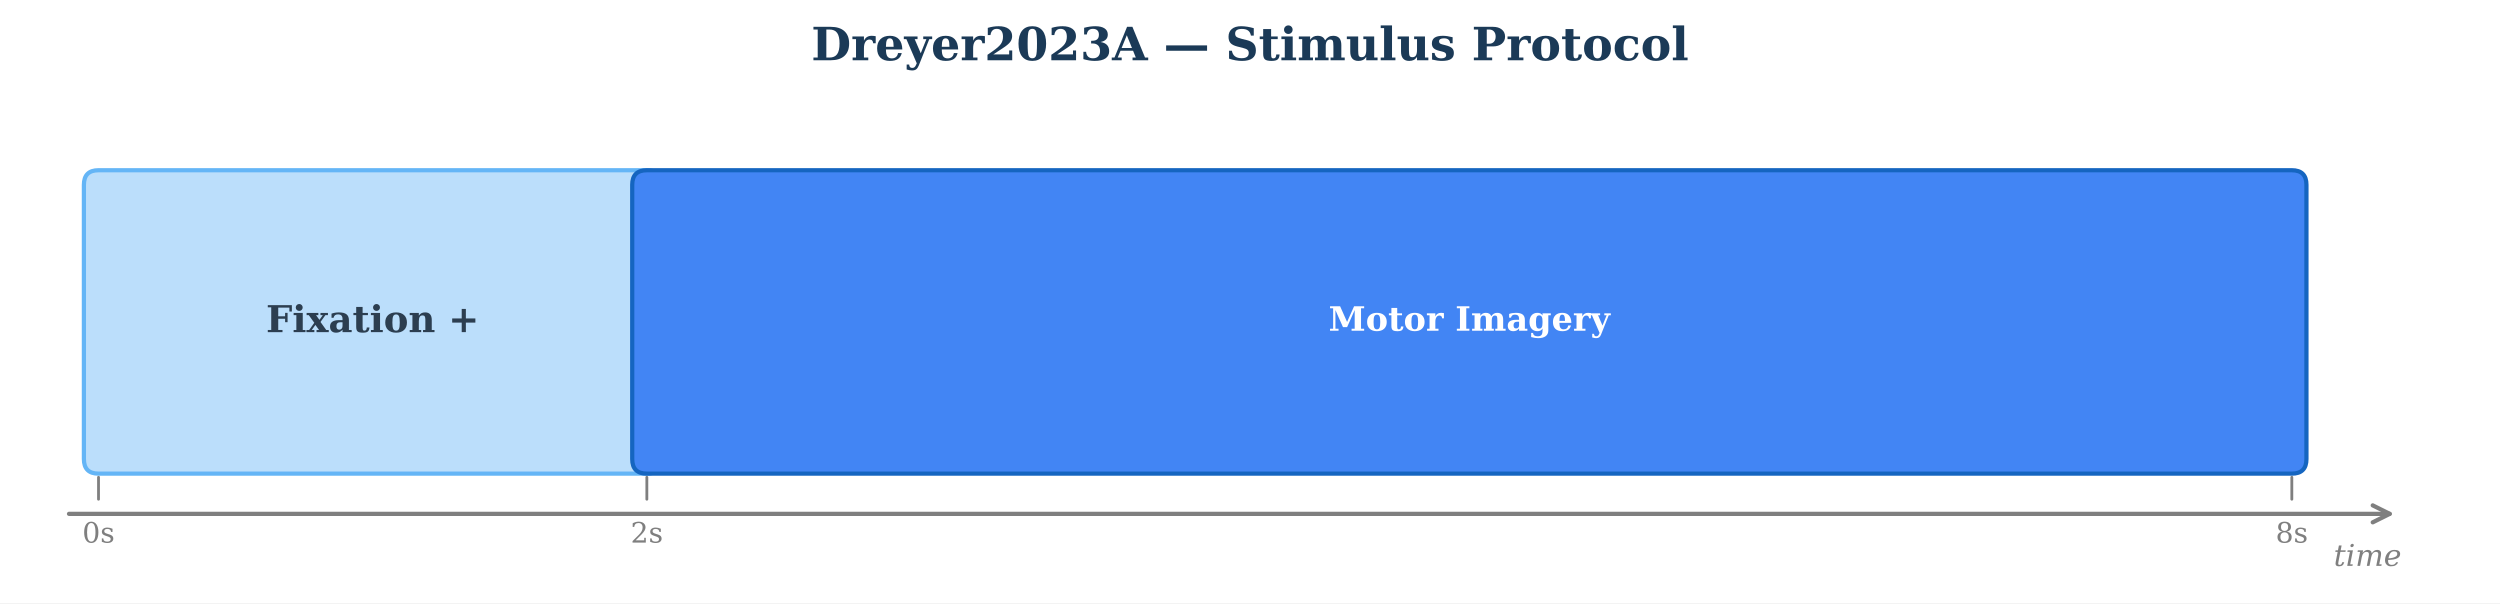
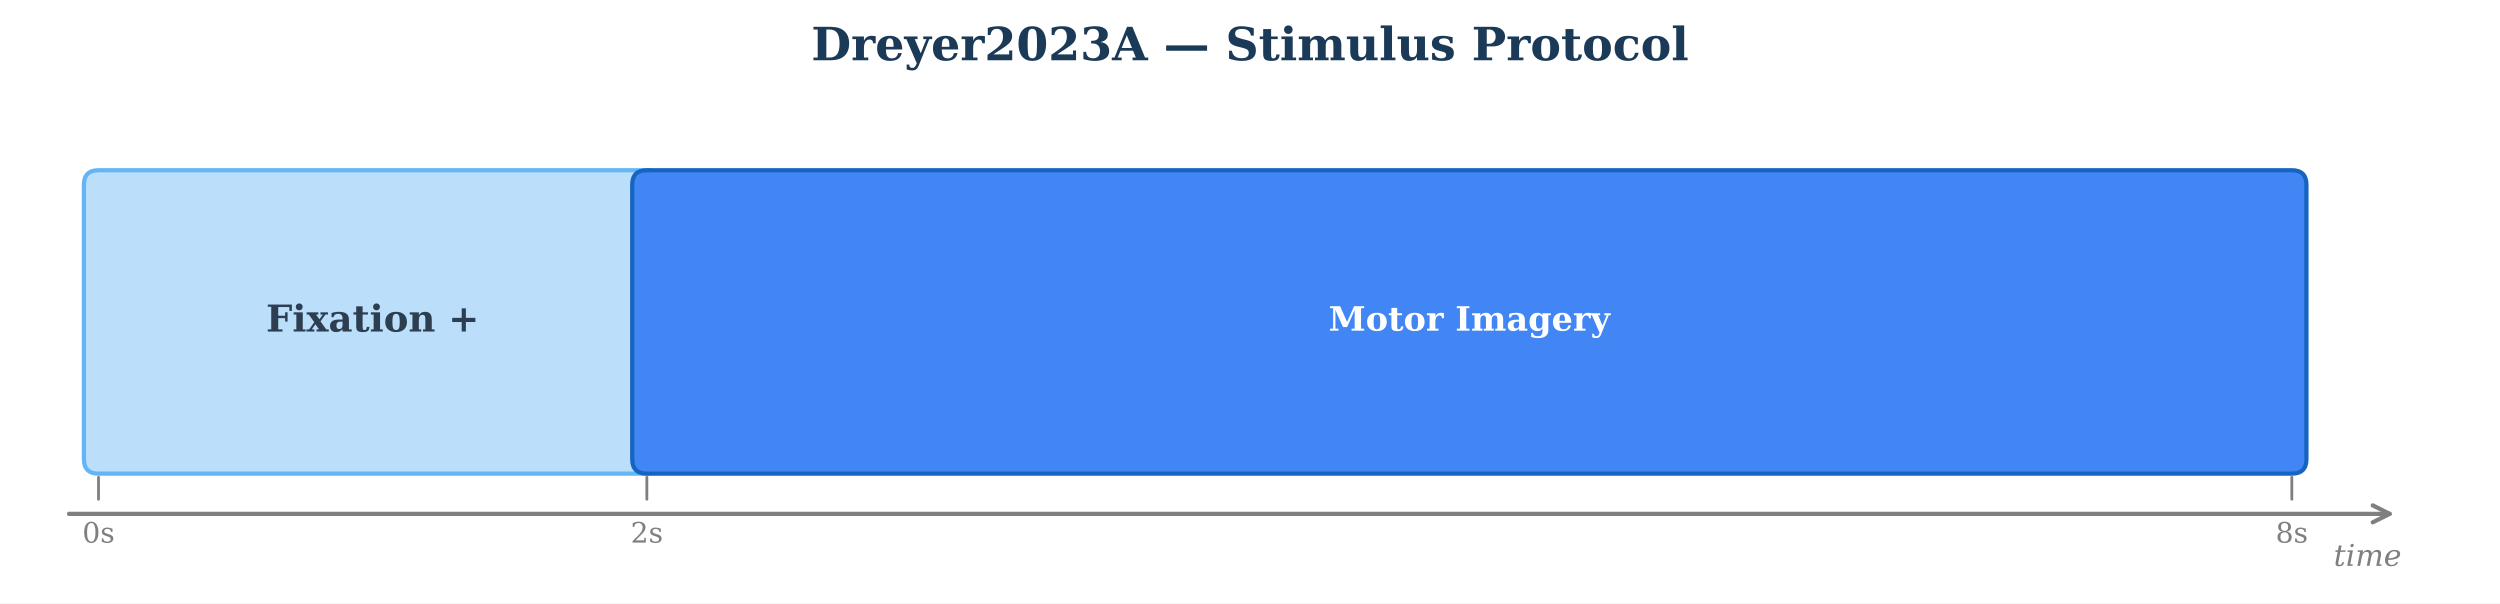
<svg xmlns="http://www.w3.org/2000/svg" xmlns:xlink="http://www.w3.org/1999/xlink" width="708.48pt" height="170.95pt" viewBox="0 0 708.48 170.95" version="1.1">
  <defs>
    <style type="text/css">*{stroke-linejoin: round; stroke-linecap: butt}</style>
  </defs>
  <g id="figure_1">
    <g id="patch_1">
      <path d="M 0 170.95  L 708.48 170.95  L 708.48 0  L 0 0  z " style="fill: #ffffff" />
    </g>
    <g id="axes_1">
      <g id="patch_2">
-         <path d="M 27.919 134.226  L 183.31 134.226  Q 187.454 134.226 187.454 130.082  L 187.454 52.387  Q 187.454 48.243 183.31 48.243  L 27.919 48.243  Q 23.775 48.243 23.775 52.387  L 23.775 130.082  Q 23.775 134.226 27.919 134.226  z " clip-path="url(#p40aa695664)" style="fill: #bbdefb; stroke: #64b5f6; stroke-width: 1.2" />
+         <path d="M 27.919 134.226  L 183.31 134.226  Q 187.454 134.226 187.454 130.082  L 187.454 52.387  Q 187.454 48.243 183.31 48.243  L 27.919 48.243  Q 23.775 48.243 23.775 52.387  L 23.775 130.082  Q 23.775 134.226 27.919 134.226  z " clip-path="url(#pb64a25a355)" style="fill: #bbdefb; stroke: #64b5f6; stroke-width: 1.2" />
      </g>
      <g id="patch_3">
-         <path d="M 183.31 134.226  L 649.483 134.226  Q 653.627 134.226 653.627 130.082  L 653.627 52.387  Q 653.627 48.243 649.483 48.243  L 183.31 48.243  Q 179.166 48.243 179.166 52.387  L 179.166 130.082  Q 179.166 134.226 183.31 134.226  z " clip-path="url(#p40aa695664)" style="fill: #4285f4; stroke: #1565c0; stroke-width: 1.2" />
+         <path d="M 183.31 134.226  L 649.483 134.226  Q 653.627 134.226 653.627 130.082  L 653.627 52.387  Q 653.627 48.243 649.483 48.243  L 183.31 48.243  Q 179.166 48.243 179.166 52.387  L 179.166 130.082  Q 179.166 134.226 183.31 134.226  z " clip-path="url(#pb64a25a355)" style="fill: #4285f4; stroke: #1565c0; stroke-width: 1.2" />
      </g>
      <g id="line2d_1">
-         <path d="M 27.919 135.262  L 27.919 141.477  " clip-path="url(#p40aa695664)" style="fill: none; stroke: #7f7f7f; stroke-width: 0.8; stroke-linecap: round" />
+         <path d="M 27.919 135.262  L 27.919 141.477  " clip-path="url(#pb64a25a355)" style="fill: none; stroke: #7f7f7f; stroke-width: 0.8; stroke-linecap: round" />
      </g>
      <g id="line2d_2">
-         <path d="M 183.31 135.262  L 183.31 141.477  " clip-path="url(#p40aa695664)" style="fill: none; stroke: #7f7f7f; stroke-width: 0.8; stroke-linecap: round" />
+         <path d="M 183.31 135.262  L 183.31 141.477  " clip-path="url(#pb64a25a355)" style="fill: none; stroke: #7f7f7f; stroke-width: 0.8; stroke-linecap: round" />
      </g>
      <g id="line2d_3">
-         <path d="M 649.483 135.262  L 649.483 141.477  " clip-path="url(#p40aa695664)" style="fill: none; stroke: #7f7f7f; stroke-width: 0.8; stroke-linecap: round" />
+         <path d="M 649.483 135.262  L 649.483 141.477  " clip-path="url(#pb64a25a355)" style="fill: none; stroke: #7f7f7f; stroke-width: 0.8; stroke-linecap: round" />
      </g>
      <g id="text_1">
-         <g clip-path="url(#p40aa695664)">
-           <g style="fill: #2c3e50" transform="translate(75.39566 94.13173) scale(0.105 -0.105)">
+         <g clip-path="url(#pb64a25a355)">
+           <g style="fill: #2c3e50" transform="translate(75.39566 93.96234) scale(0.105 -0.105)">
            <defs>
-               <path id="DejaVuSerif-Bold-46" d="M 300 0  L 300 378  L 897 378  L 897 4288  L 300 4288  L 300 4666  L 4459 4666  L 4459 3566  L 4031 3566  L 4031 4238  L 2106 4238  L 2106 2741  L 3291 2741  L 3291 3334  L 3719 3334  L 3719 1722  L 3291 1722  L 3291 2316  L 2106 2316  L 2106 378  L 2841 378  L 2841 0  L 300 0  z " transform="scale(0.015625)" />
-               <path id="DejaVuSerif-Bold-69" d="M 588 4263  Q 588 4516 763 4689  Q 938 4863 1191 4863  Q 1438 4863 1611 4689  Q 1784 4516 1784 4263  Q 1784 4016 1611 3842  Q 1438 3669 1191 3669  Q 938 3669 763 3841  Q 588 4013 588 4263  z M 1797 378  L 2272 378  L 2272 0  L 219 0  L 219 378  L 691 378  L 691 2944  L 219 2944  L 219 3322  L 1797 3322  L 1797 378  z " transform="scale(0.015625)" />
-               <path id="DejaVuSerif-Bold-78" d="M 2247 2119  L 2834 2944  L 2425 2944  L 2425 3322  L 3719 3322  L 3719 2944  L 3278 2944  L 2431 1759  L 3419 378  L 3859 378  L 3859 0  L 1747 0  L 1747 378  L 2175 378  L 1550 1253  L 922 378  L 1369 378  L 1369 0  L 0 0  L 0 378  L 475 378  L 1356 1619  L 403 2944  L 31 2944  L 31 3322  L 2059 3322  L 2059 2944  L 1656 2944  L 2247 2119  z " transform="scale(0.015625)" />
-               <path id="DejaVuSerif-Bold-61" d="M 3525 2041  L 3525 378  L 4000 378  L 4000 0  L 2419 0  L 2419 422  Q 2200 159 1931 34  Q 1663 -91 1319 -91  Q 809 -91 536 182  Q 263 456 263 966  Q 263 1525 655 1803  Q 1047 2081 1838 2081  L 2419 2081  L 2419 2278  Q 2419 2681 2228 2873  Q 2038 3066 1638 3066  Q 1306 3066 1126 2930  Q 947 2794 872 2484  L 519 2484  L 519 3200  Q 816 3306 1134 3359  Q 1453 3413 1806 3413  Q 2697 3413 3111 3081  Q 3525 2750 3525 2041  z M 2419 1044  L 2419 1709  L 2003 1709  Q 1694 1709 1528 1540  Q 1363 1372 1363 1056  Q 1363 741 1483 584  Q 1603 428 1850 428  Q 2106 428 2262 597  Q 2419 766 2419 1044  z " transform="scale(0.015625)" />
-               <path id="DejaVuSerif-Bold-74" d="M 634 2944  L 153 2944  L 153 3322  L 634 3322  L 634 4353  L 1741 4353  L 1741 3322  L 2663 3322  L 2663 2944  L 1741 2944  L 1741 909  Q 1741 475 1809 369  Q 1878 263 2059 263  Q 2259 263 2356 397  Q 2453 531 2459 813  L 2925 813  Q 2897 313 2651 111  Q 2406 -91 1806 -91  Q 1122 -91 878 123  Q 634 338 634 909  L 634 2944  z " transform="scale(0.015625)" />
-               <path id="DejaVuSerif-Bold-6f" d="M 2138 263  Q 2488 263 2630 563  Q 2772 863 2772 1663  Q 2772 2463 2631 2761  Q 2491 3059 2138 3059  Q 1784 3059 1640 2757  Q 1497 2456 1497 1663  Q 1497 869 1640 566  Q 1784 263 2138 263  z M 2138 -91  Q 1259 -91 761 376  Q 263 844 263 1663  Q 263 2484 761 2948  Q 1259 3413 2138 3413  Q 3019 3413 3516 2948  Q 4013 2484 4013 1663  Q 4013 844 3514 376  Q 3016 -91 2138 -91  z " transform="scale(0.015625)" />
-               <path id="DejaVuSerif-Bold-6e" d="M 219 0  L 219 378  L 691 378  L 691 2944  L 219 2944  L 219 3322  L 1797 3322  L 1797 2853  Q 1997 3150 2253 3281  Q 2509 3413 2900 3413  Q 3459 3413 3745 3083  Q 4031 2753 4031 2113  L 4031 378  L 4506 378  L 4506 0  L 2522 0  L 2522 378  L 2925 378  L 2925 2144  Q 2925 2566 2817 2730  Q 2709 2894 2444 2894  Q 2109 2894 1953 2648  Q 1797 2403 1797 1869  L 1797 378  L 2203 378  L 2203 0  L 219 0  z " transform="scale(0.015625)" />
-               <path id="DejaVuSerif-Bold-20" transform="scale(0.015625)" />
-               <path id="DejaVuSerif-Bold-2b" d="M 3041 4013  L 3041 2369  L 4684 2369  L 4684 1650  L 3041 1650  L 3041 6  L 2322 6  L 2322 1650  L 678 1650  L 678 2369  L 2322 2369  L 2322 4013  L 3041 4013  z " transform="scale(0.015625)" />
+               <path id="DejaVuSerif-Bold-29" d="M 300 0  L 300 378  L 897 378  L 897 4288  L 300 4288  L 300 4666  L 4459 4666  L 4459 3566  L 4031 3566  L 4031 4238  L 2106 4238  L 2106 2741  L 3291 2741  L 3291 3334  L 3719 3334  L 3719 1722  L 3291 1722  L 3291 2316  L 2106 2316  L 2106 378  L 2841 378  L 2841 0  L 300 0  z " transform="scale(0.015625)" />
+               <path id="DejaVuSerif-Bold-4c" d="M 588 4263  Q 588 4516 763 4689  Q 938 4863 1191 4863  Q 1438 4863 1611 4689  Q 1784 4516 1784 4263  Q 1784 4016 1611 3842  Q 1438 3669 1191 3669  Q 938 3669 763 3841  Q 588 4013 588 4263  z M 1797 378  L 2272 378  L 2272 0  L 219 0  L 219 378  L 691 378  L 691 2944  L 219 2944  L 219 3322  L 1797 3322  L 1797 378  z " transform="scale(0.015625)" />
+               <path id="DejaVuSerif-Bold-5b" d="M 2247 2119  L 2834 2944  L 2425 2944  L 2425 3322  L 3719 3322  L 3719 2944  L 3278 2944  L 2431 1759  L 3419 378  L 3859 378  L 3859 0  L 1747 0  L 1747 378  L 2175 378  L 1550 1253  L 922 378  L 1369 378  L 1369 0  L 0 0  L 0 378  L 475 378  L 1356 1619  L 403 2944  L 31 2944  L 31 3322  L 2059 3322  L 2059 2944  L 1656 2944  L 2247 2119  z " transform="scale(0.015625)" />
+               <path id="DejaVuSerif-Bold-44" d="M 3525 2041  L 3525 378  L 4000 378  L 4000 0  L 2419 0  L 2419 422  Q 2200 159 1931 34  Q 1663 -91 1319 -91  Q 809 -91 536 182  Q 263 456 263 966  Q 263 1525 655 1803  Q 1047 2081 1838 2081  L 2419 2081  L 2419 2278  Q 2419 2681 2228 2873  Q 2038 3066 1638 3066  Q 1306 3066 1126 2930  Q 947 2794 872 2484  L 519 2484  L 519 3200  Q 816 3306 1134 3359  Q 1453 3413 1806 3413  Q 2697 3413 3111 3081  Q 3525 2750 3525 2041  z M 2419 1044  L 2419 1709  L 2003 1709  Q 1694 1709 1528 1540  Q 1363 1372 1363 1056  Q 1363 741 1483 584  Q 1603 428 1850 428  Q 2106 428 2262 597  Q 2419 766 2419 1044  z " transform="scale(0.015625)" />
+               <path id="DejaVuSerif-Bold-57" d="M 634 2944  L 153 2944  L 153 3322  L 634 3322  L 634 4353  L 1741 4353  L 1741 3322  L 2663 3322  L 2663 2944  L 1741 2944  L 1741 909  Q 1741 475 1809 369  Q 1878 263 2059 263  Q 2259 263 2356 397  Q 2453 531 2459 813  L 2925 813  Q 2897 313 2651 111  Q 2406 -91 1806 -91  Q 1122 -91 878 123  Q 634 338 634 909  L 634 2944  z " transform="scale(0.015625)" />
+               <path id="DejaVuSerif-Bold-52" d="M 2138 263  Q 2488 263 2630 563  Q 2772 863 2772 1663  Q 2772 2463 2631 2761  Q 2491 3059 2138 3059  Q 1784 3059 1640 2757  Q 1497 2456 1497 1663  Q 1497 869 1640 566  Q 1784 263 2138 263  z M 2138 -91  Q 1259 -91 761 376  Q 263 844 263 1663  Q 263 2484 761 2948  Q 1259 3413 2138 3413  Q 3019 3413 3516 2948  Q 4013 2484 4013 1663  Q 4013 844 3514 376  Q 3016 -91 2138 -91  z " transform="scale(0.015625)" />
+               <path id="DejaVuSerif-Bold-51" d="M 219 0  L 219 378  L 691 378  L 691 2944  L 219 2944  L 219 3322  L 1797 3322  L 1797 2853  Q 1997 3150 2253 3281  Q 2509 3413 2900 3413  Q 3459 3413 3745 3083  Q 4031 2753 4031 2113  L 4031 378  L 4506 378  L 4506 0  L 2522 0  L 2522 378  L 2925 378  L 2925 2144  Q 2925 2566 2817 2730  Q 2709 2894 2444 2894  Q 2109 2894 1953 2648  Q 1797 2403 1797 1869  L 1797 378  L 2203 378  L 2203 0  L 219 0  z " transform="scale(0.015625)" />
+               <path id="DejaVuSerif-Bold-3" transform="scale(0.015625)" />
+               <path id="DejaVuSerif-Bold-e" d="M 3041 4013  L 3041 2369  L 4684 2369  L 4684 1650  L 3041 1650  L 3041 6  L 2322 6  L 2322 1650  L 678 1650  L 678 2369  L 2322 2369  L 2322 4013  L 3041 4013  z " transform="scale(0.015625)" />
            </defs>
-             <use xlink:href="#DejaVuSerif-Bold-46" />
-             <use xlink:href="#DejaVuSerif-Bold-69" transform="translate(70.99609 0)" />
-             <use xlink:href="#DejaVuSerif-Bold-78" transform="translate(108.9844 0)" />
-             <use xlink:href="#DejaVuSerif-Bold-61" transform="translate(168.6035 0)" />
-             <use xlink:href="#DejaVuSerif-Bold-74" transform="translate(233.3984 0)" />
-             <use xlink:href="#DejaVuSerif-Bold-69" transform="translate(279.5898 0)" />
-             <use xlink:href="#DejaVuSerif-Bold-6f" transform="translate(317.5781 0)" />
-             <use xlink:href="#DejaVuSerif-Bold-6e" transform="translate(384.2773 0)" />
-             <use xlink:href="#DejaVuSerif-Bold-20" transform="translate(456.9824 0)" />
-             <use xlink:href="#DejaVuSerif-Bold-2b" transform="translate(491.7969 0)" />
+             <use xlink:href="#DejaVuSerif-Bold-29" />
+             <use xlink:href="#DejaVuSerif-Bold-4c" transform="translate(71 0)" />
+             <use xlink:href="#DejaVuSerif-Bold-5b" transform="translate(108.9844 0)" />
+             <use xlink:href="#DejaVuSerif-Bold-44" transform="translate(168.6094 0)" />
+             <use xlink:href="#DejaVuSerif-Bold-57" transform="translate(233.4062 0)" />
+             <use xlink:href="#DejaVuSerif-Bold-4c" transform="translate(279.5938 0)" />
+             <use xlink:href="#DejaVuSerif-Bold-52" transform="translate(317.5781 0)" />
+             <use xlink:href="#DejaVuSerif-Bold-51" transform="translate(384.2812 0)" />
+             <use xlink:href="#DejaVuSerif-Bold-3" transform="translate(456.9844 0)" />
+             <use xlink:href="#DejaVuSerif-Bold-e" transform="translate(491.7969 0)" />
          </g>
        </g>
      </g>
      <g id="text_2">
-         <g clip-path="url(#p40aa695664)">
-           <g style="fill: #ffffff" transform="translate(376.5194 93.72071) scale(0.095 -0.095)">
+         <g clip-path="url(#pb64a25a355)">
+           <g style="fill: #ffffff" transform="translate(376.5194 93.70216) scale(0.095 -0.095)">
            <defs>
-               <path id="DejaVuSerif-Bold-4d" d="M 269 0  L 269 378  L 863 378  L 863 4288  L 269 4288  L 269 4666  L 2194 4666  L 3525 1672  L 4863 4666  L 6784 4666  L 6784 4288  L 6188 4288  L 6188 378  L 6784 378  L 6784 0  L 4384 0  L 4384 378  L 4978 378  L 4978 3938  L 3531 684  L 2741 684  L 1300 3938  L 1300 378  L 1894 378  L 1894 0  L 269 0  z " transform="scale(0.015625)" />
-               <path id="DejaVuSerif-Bold-72" d="M 3438 3359  L 3438 2369  L 3084 2369  Q 3066 2634 2941 2764  Q 2816 2894 2578 2894  Q 2216 2894 2006 2575  Q 1797 2256 1797 1691  L 1797 378  L 2400 378  L 2400 0  L 219 0  L 219 378  L 691 378  L 691 2944  L 184 2944  L 184 3322  L 1797 3322  L 1797 2731  Q 1959 3078 2226 3245  Q 2494 3413 2881 3413  Q 2978 3413 3117 3398  Q 3256 3384 3438 3359  z " transform="scale(0.015625)" />
-               <path id="DejaVuSerif-Bold-49" d="M 300 0  L 300 378  L 897 378  L 897 4288  L 300 4288  L 300 4666  L 2700 4666  L 2700 4288  L 2100 4288  L 2100 378  L 2700 378  L 2700 0  L 300 0  z " transform="scale(0.015625)" />
-               <path id="DejaVuSerif-Bold-6d" d="M 3884 2778  Q 4116 3109 4384 3261  Q 4653 3413 5013 3413  Q 5584 3413 5867 3089  Q 6150 2766 6150 2113  L 6150 378  L 6625 378  L 6625 0  L 4647 0  L 4647 378  L 5044 378  L 5044 1947  Q 5044 2569 4948 2731  Q 4853 2894 4594 2894  Q 4300 2894 4137 2667  Q 3975 2441 3975 2022  L 3975 378  L 4372 378  L 4372 0  L 2472 0  L 2472 378  L 2869 378  L 2869 1947  Q 2869 2569 2772 2731  Q 2675 2894 2419 2894  Q 2122 2894 1959 2667  Q 1797 2441 1797 2022  L 1797 378  L 2194 378  L 2194 0  L 219 0  L 219 378  L 691 378  L 691 2944  L 219 2944  L 219 3322  L 1797 3322  L 1797 2853  Q 1991 3144 2241 3278  Q 2491 3413 2834 3413  Q 3241 3413 3494 3258  Q 3747 3103 3884 2778  z " transform="scale(0.015625)" />
-               <path id="DejaVuSerif-Bold-67" d="M 3853 2944  L 3853 44  Q 3853 -656 3354 -1039  Q 2856 -1422 1947 -1422  Q 1616 -1422 1275 -1370  Q 934 -1319 575 -1216  L 575 -422  L 928 -422  Q 975 -750 1192 -909  Q 1409 -1069 1813 -1069  Q 2325 -1069 2536 -823  Q 2747 -578 2747 44  L 2747 422  Q 2606 163 2367 36  Q 2128 -91 1778 -91  Q 1072 -91 667 378  Q 263 847 263 1663  Q 263 2481 667 2947  Q 1072 3413 1778 3413  Q 2128 3413 2367 3286  Q 2606 3159 2747 2900  L 2747 3322  L 4325 3322  L 4325 2944  L 3853 2944  z M 2747 1825  Q 2747 2406 2597 2665  Q 2447 2925 2119 2925  Q 1775 2925 1636 2651  Q 1497 2378 1497 1663  Q 1497 947 1637 672  Q 1778 397 2119 397  Q 2447 397 2597 656  Q 2747 916 2747 1497  L 2747 1825  z " transform="scale(0.015625)" />
-               <path id="DejaVuSerif-Bold-65" d="M 2566 1875  Q 2566 2531 2444 2795  Q 2322 3059 2028 3059  Q 1744 3059 1620 2800  Q 1497 2541 1497 1931  L 1497 1875  L 2566 1875  z M 3781 1503  L 1497 1503  L 1497 1478  Q 1497 834 1690 548  Q 1884 263 2316 263  Q 2675 263 2897 453  Q 3119 644 3181 1006  L 3700 1006  Q 3566 441 3166 175  Q 2766 -91 2047 -91  Q 1184 -91 723 364  Q 263 819 263 1663  Q 263 2488 734 2950  Q 1206 3413 2047 3413  Q 2872 3413 3312 2927  Q 3753 2441 3781 1503  z " transform="scale(0.015625)" />
-               <path id="DejaVuSerif-Bold-79" d="M 1997 -750  Q 1847 -1116 1634 -1269  Q 1422 -1422 1063 -1422  Q 909 -1422 721 -1387  Q 534 -1353 313 -1288  L 313 -594  L 666 -597  Q 675 -838 779 -953  Q 884 -1069 1094 -1069  Q 1297 -1069 1422 -958  Q 1547 -847 1672 -538  L 1722 -422  L 275 2944  L -84 2944  L -84 3322  L 1831 3322  L 1831 2944  L 1434 2944  L 2278 978  L 3066 2944  L 2625 2944  L 2625 3322  L 3872 3322  L 3872 2944  L 3469 2944  L 1997 -750  z " transform="scale(0.015625)" />
+               <path id="DejaVuSerif-Bold-30" d="M 269 0  L 269 378  L 863 378  L 863 4288  L 269 4288  L 269 4666  L 2194 4666  L 3525 1672  L 4863 4666  L 6784 4666  L 6784 4288  L 6188 4288  L 6188 378  L 6784 378  L 6784 0  L 4384 0  L 4384 378  L 4978 378  L 4978 3938  L 3531 684  L 2741 684  L 1300 3938  L 1300 378  L 1894 378  L 1894 0  L 269 0  z " transform="scale(0.015625)" />
+               <path id="DejaVuSerif-Bold-55" d="M 3438 3359  L 3438 2369  L 3084 2369  Q 3066 2634 2941 2764  Q 2816 2894 2578 2894  Q 2216 2894 2006 2575  Q 1797 2256 1797 1691  L 1797 378  L 2400 378  L 2400 0  L 219 0  L 219 378  L 691 378  L 691 2944  L 184 2944  L 184 3322  L 1797 3322  L 1797 2731  Q 1959 3078 2226 3245  Q 2494 3413 2881 3413  Q 2978 3413 3117 3398  Q 3256 3384 3438 3359  z " transform="scale(0.015625)" />
+               <path id="DejaVuSerif-Bold-2c" d="M 300 0  L 300 378  L 897 378  L 897 4288  L 300 4288  L 300 4666  L 2700 4666  L 2700 4288  L 2100 4288  L 2100 378  L 2700 378  L 2700 0  L 300 0  z " transform="scale(0.015625)" />
+               <path id="DejaVuSerif-Bold-50" d="M 3884 2778  Q 4116 3109 4384 3261  Q 4653 3413 5013 3413  Q 5584 3413 5867 3089  Q 6150 2766 6150 2113  L 6150 378  L 6625 378  L 6625 0  L 4647 0  L 4647 378  L 5044 378  L 5044 1947  Q 5044 2569 4948 2731  Q 4853 2894 4594 2894  Q 4300 2894 4137 2667  Q 3975 2441 3975 2022  L 3975 378  L 4372 378  L 4372 0  L 2472 0  L 2472 378  L 2869 378  L 2869 1947  Q 2869 2569 2772 2731  Q 2675 2894 2419 2894  Q 2122 2894 1959 2667  Q 1797 2441 1797 2022  L 1797 378  L 2194 378  L 2194 0  L 219 0  L 219 378  L 691 378  L 691 2944  L 219 2944  L 219 3322  L 1797 3322  L 1797 2853  Q 1991 3144 2241 3278  Q 2491 3413 2834 3413  Q 3241 3413 3494 3258  Q 3747 3103 3884 2778  z " transform="scale(0.015625)" />
+               <path id="DejaVuSerif-Bold-4a" d="M 3853 2944  L 3853 44  Q 3853 -656 3354 -1039  Q 2856 -1422 1947 -1422  Q 1616 -1422 1275 -1370  Q 934 -1319 575 -1216  L 575 -422  L 928 -422  Q 975 -750 1192 -909  Q 1409 -1069 1813 -1069  Q 2325 -1069 2536 -823  Q 2747 -578 2747 44  L 2747 422  Q 2606 163 2367 36  Q 2128 -91 1778 -91  Q 1072 -91 667 378  Q 263 847 263 1663  Q 263 2481 667 2947  Q 1072 3413 1778 3413  Q 2128 3413 2367 3286  Q 2606 3159 2747 2900  L 2747 3322  L 4325 3322  L 4325 2944  L 3853 2944  z M 2747 1825  Q 2747 2406 2597 2665  Q 2447 2925 2119 2925  Q 1775 2925 1636 2651  Q 1497 2378 1497 1663  Q 1497 947 1637 672  Q 1778 397 2119 397  Q 2447 397 2597 656  Q 2747 916 2747 1497  L 2747 1825  z " transform="scale(0.015625)" />
+               <path id="DejaVuSerif-Bold-48" d="M 2566 1875  Q 2566 2531 2444 2795  Q 2322 3059 2028 3059  Q 1744 3059 1620 2800  Q 1497 2541 1497 1931  L 1497 1875  L 2566 1875  z M 3781 1503  L 1497 1503  L 1497 1478  Q 1497 834 1690 548  Q 1884 263 2316 263  Q 2675 263 2897 453  Q 3119 644 3181 1006  L 3700 1006  Q 3566 441 3166 175  Q 2766 -91 2047 -91  Q 1184 -91 723 364  Q 263 819 263 1663  Q 263 2488 734 2950  Q 1206 3413 2047 3413  Q 2872 3413 3312 2927  Q 3753 2441 3781 1503  z " transform="scale(0.015625)" />
+               <path id="DejaVuSerif-Bold-5c" d="M 1997 -750  Q 1847 -1116 1634 -1269  Q 1422 -1422 1063 -1422  Q 909 -1422 721 -1387  Q 534 -1353 313 -1288  L 313 -594  L 666 -597  Q 675 -838 779 -953  Q 884 -1069 1094 -1069  Q 1297 -1069 1422 -958  Q 1547 -847 1672 -538  L 1722 -422  L 275 2944  L -84 2944  L -84 3322  L 1831 3322  L 1831 2944  L 1434 2944  L 2278 978  L 3066 2944  L 2625 2944  L 2625 3322  L 3872 3322  L 3872 2944  L 3469 2944  L 1997 -750  z " transform="scale(0.015625)" />
            </defs>
-             <use xlink:href="#DejaVuSerif-Bold-4d" />
-             <use xlink:href="#DejaVuSerif-Bold-6f" transform="translate(110.6934 0)" />
-             <use xlink:href="#DejaVuSerif-Bold-74" transform="translate(177.3926 0)" />
-             <use xlink:href="#DejaVuSerif-Bold-6f" transform="translate(223.584 0)" />
-             <use xlink:href="#DejaVuSerif-Bold-72" transform="translate(290.2832 0)" />
-             <use xlink:href="#DejaVuSerif-Bold-20" transform="translate(342.9688 0)" />
-             <use xlink:href="#DejaVuSerif-Bold-49" transform="translate(377.7832 0)" />
-             <use xlink:href="#DejaVuSerif-Bold-6d" transform="translate(424.5605 0)" />
-             <use xlink:href="#DejaVuSerif-Bold-61" transform="translate(530.3711 0)" />
-             <use xlink:href="#DejaVuSerif-Bold-67" transform="translate(595.166 0)" />
-             <use xlink:href="#DejaVuSerif-Bold-65" transform="translate(665.0879 0)" />
-             <use xlink:href="#DejaVuSerif-Bold-72" transform="translate(728.7109 0)" />
-             <use xlink:href="#DejaVuSerif-Bold-79" transform="translate(781.3965 0)" />
+             <use xlink:href="#DejaVuSerif-Bold-30" />
+             <use xlink:href="#DejaVuSerif-Bold-52" transform="translate(110.6875 0)" />
+             <use xlink:href="#DejaVuSerif-Bold-57" transform="translate(177.3906 0)" />
+             <use xlink:href="#DejaVuSerif-Bold-52" transform="translate(223.5781 0)" />
+             <use xlink:href="#DejaVuSerif-Bold-55" transform="translate(290.2812 0)" />
+             <use xlink:href="#DejaVuSerif-Bold-3" transform="translate(342.9688 0)" />
+             <use xlink:href="#DejaVuSerif-Bold-2c" transform="translate(377.7812 0)" />
+             <use xlink:href="#DejaVuSerif-Bold-50" transform="translate(424.5625 0)" />
+             <use xlink:href="#DejaVuSerif-Bold-44" transform="translate(530.375 0)" />
+             <use xlink:href="#DejaVuSerif-Bold-4a" transform="translate(595.1719 0)" />
+             <use xlink:href="#DejaVuSerif-Bold-48" transform="translate(665.0938 0)" />
+             <use xlink:href="#DejaVuSerif-Bold-55" transform="translate(728.7188 0)" />
+             <use xlink:href="#DejaVuSerif-Bold-5c" transform="translate(781.4062 0)" />
          </g>
        </g>
      </g>
      <g id="text_3">
-         <g style="fill: #7f7f7f" transform="translate(23.32131 153.7719) scale(0.08 -0.08)">
+         <g style="fill: #7f7f7f" transform="translate(23.32131 153.7713) scale(0.08 -0.08)">
          <defs>
-             <path id="DejaVuSerif-30" d="M 2034 219  Q 2513 219 2750 744  Q 2988 1269 2988 2328  Q 2988 3391 2750 3916  Q 2513 4441 2034 4441  Q 1556 4441 1318 3916  Q 1081 3391 1081 2328  Q 1081 1269 1318 744  Q 1556 219 2034 219  z M 2034 -91  Q 1275 -91 848 546  Q 422 1184 422 2328  Q 422 3475 848 4112  Q 1275 4750 2034 4750  Q 2797 4750 3222 4112  Q 3647 3475 3647 2328  Q 3647 1184 3222 546  Q 2797 -91 2034 -91  z " transform="scale(0.015625)" />
-             <path id="DejaVuSerif-73" d="M 359 184  L 359 959  L 691 959  Q 703 588 923 403  Q 1144 219 1575 219  Q 1963 219 2166 364  Q 2369 509 2369 788  Q 2369 1006 2220 1140  Q 2072 1275 1594 1428  L 1178 1569  Q 750 1706 558 1912  Q 366 2119 366 2438  Q 366 2894 700 3153  Q 1034 3413 1625 3413  Q 1888 3413 2178 3344  Q 2469 3275 2778 3144  L 2778 2419  L 2447 2419  Q 2434 2741 2221 2922  Q 2009 3103 1644 3103  Q 1281 3103 1095 2975  Q 909 2847 909 2591  Q 909 2381 1050 2254  Q 1191 2128 1613 1997  L 2069 1856  Q 2541 1709 2748 1489  Q 2956 1269 2956 922  Q 2956 450 2595 179  Q 2234 -91 1600 -91  Q 1278 -91 972 -22  Q 666 47 359 184  z " transform="scale(0.015625)" />
+             <path id="DejaVuSerif-13" d="M 2034 219  Q 2513 219 2750 744  Q 2988 1269 2988 2328  Q 2988 3391 2750 3916  Q 2513 4441 2034 4441  Q 1556 4441 1318 3916  Q 1081 3391 1081 2328  Q 1081 1269 1318 744  Q 1556 219 2034 219  z M 2034 -91  Q 1275 -91 848 546  Q 422 1184 422 2328  Q 422 3475 848 4112  Q 1275 4750 2034 4750  Q 2797 4750 3222 4112  Q 3647 3475 3647 2328  Q 3647 1184 3222 546  Q 2797 -91 2034 -91  z " transform="scale(0.015625)" />
+             <path id="DejaVuSerif-56" d="M 359 184  L 359 959  L 691 959  Q 703 588 923 403  Q 1144 219 1575 219  Q 1963 219 2166 364  Q 2369 509 2369 788  Q 2369 1006 2220 1140  Q 2072 1275 1594 1428  L 1178 1569  Q 750 1706 558 1912  Q 366 2119 366 2438  Q 366 2894 700 3153  Q 1034 3413 1625 3413  Q 1888 3413 2178 3344  Q 2469 3275 2778 3144  L 2778 2419  L 2447 2419  Q 2434 2741 2221 2922  Q 2009 3103 1644 3103  Q 1281 3103 1095 2975  Q 909 2847 909 2591  Q 909 2381 1050 2254  Q 1191 2128 1613 1997  L 2069 1856  Q 2541 1709 2748 1489  Q 2956 1269 2956 922  Q 2956 450 2595 179  Q 2234 -91 1600 -91  Q 1278 -91 972 -22  Q 666 47 359 184  z " transform="scale(0.015625)" />
          </defs>
-           <use xlink:href="#DejaVuSerif-30" />
-           <use xlink:href="#DejaVuSerif-73" transform="translate(63.62305 0)" />
+           <use xlink:href="#DejaVuSerif-13" />
+           <use xlink:href="#DejaVuSerif-56" transform="translate(63.625 0)" />
        </g>
      </g>
      <g id="text_4">
-         <g style="fill: #7f7f7f" transform="translate(178.7124 153.7719) scale(0.08 -0.08)">
+         <g style="fill: #7f7f7f" transform="translate(178.7124 153.7713) scale(0.08 -0.08)">
          <defs>
-             <path id="DejaVuSerif-32" d="M 819 3553  L 469 3553  L 469 4384  Q 803 4563 1142 4656  Q 1481 4750 1806 4750  Q 2534 4750 2956 4397  Q 3378 4044 3378 3438  Q 3378 2753 2422 1800  Q 2347 1728 2309 1691  L 1131 513  L 3078 513  L 3078 1088  L 3444 1088  L 3444 0  L 434 0  L 434 341  L 1850 1753  Q 2319 2222 2519 2614  Q 2719 3006 2719 3438  Q 2719 3909 2473 4175  Q 2228 4441 1797 4441  Q 1350 4441 1106 4219  Q 863 3997 819 3553  z " transform="scale(0.015625)" />
+             <path id="DejaVuSerif-15" d="M 819 3553  L 469 3553  L 469 4384  Q 803 4563 1142 4656  Q 1481 4750 1806 4750  Q 2534 4750 2956 4397  Q 3378 4044 3378 3438  Q 3378 2753 2422 1800  Q 2347 1728 2309 1691  L 1131 513  L 3078 513  L 3078 1088  L 3444 1088  L 3444 0  L 434 0  L 434 341  L 1850 1753  Q 2319 2222 2519 2614  Q 2719 3006 2719 3438  Q 2719 3909 2473 4175  Q 2228 4441 1797 4441  Q 1350 4441 1106 4219  Q 863 3997 819 3553  z " transform="scale(0.015625)" />
          </defs>
-           <use xlink:href="#DejaVuSerif-32" />
-           <use xlink:href="#DejaVuSerif-73" transform="translate(63.62305 0)" />
+           <use xlink:href="#DejaVuSerif-15" />
+           <use xlink:href="#DejaVuSerif-56" transform="translate(63.625 0)" />
        </g>
      </g>
      <g id="text_5">
-         <g style="fill: #7f7f7f" transform="translate(644.8855 153.7719) scale(0.08 -0.08)">
+         <g style="fill: #7f7f7f" transform="translate(644.8855 153.7713) scale(0.08 -0.08)">
          <defs>
-             <path id="DejaVuSerif-38" d="M 2981 1275  Q 2981 1775 2732 2051  Q 2484 2328 2034 2328  Q 1584 2328 1336 2051  Q 1088 1775 1088 1275  Q 1088 772 1336 495  Q 1584 219 2034 219  Q 2484 219 2732 495  Q 2981 772 2981 1275  z M 2853 3541  Q 2853 3966 2637 4203  Q 2422 4441 2034 4441  Q 1650 4441 1433 4203  Q 1216 3966 1216 3541  Q 1216 3113 1433 2875  Q 1650 2638 2034 2638  Q 2422 2638 2637 2875  Q 2853 3113 2853 3541  z M 2516 2484  Q 3047 2413 3344 2092  Q 3641 1772 3641 1275  Q 3641 619 3225 264  Q 2809 -91 2034 -91  Q 1263 -91 845 264  Q 428 619 428 1275  Q 428 1772 725 2092  Q 1022 2413 1556 2484  Q 1084 2569 832 2842  Q 581 3116 581 3541  Q 581 4103 968 4426  Q 1356 4750 2034 4750  Q 2713 4750 3100 4426  Q 3488 4103 3488 3541  Q 3488 3116 3236 2842  Q 2984 2569 2516 2484  z " transform="scale(0.015625)" />
+             <path id="DejaVuSerif-1b" d="M 2981 1275  Q 2981 1775 2732 2051  Q 2484 2328 2034 2328  Q 1584 2328 1336 2051  Q 1088 1775 1088 1275  Q 1088 772 1336 495  Q 1584 219 2034 219  Q 2484 219 2732 495  Q 2981 772 2981 1275  z M 2853 3541  Q 2853 3966 2637 4203  Q 2422 4441 2034 4441  Q 1650 4441 1433 4203  Q 1216 3966 1216 3541  Q 1216 3113 1433 2875  Q 1650 2638 2034 2638  Q 2422 2638 2637 2875  Q 2853 3113 2853 3541  z M 2516 2484  Q 3047 2413 3344 2092  Q 3641 1772 3641 1275  Q 3641 619 3225 264  Q 2809 -91 2034 -91  Q 1263 -91 845 264  Q 428 619 428 1275  Q 428 1772 725 2092  Q 1022 2413 1556 2484  Q 1084 2569 832 2842  Q 581 3116 581 3541  Q 581 4103 968 4426  Q 1356 4750 2034 4750  Q 2713 4750 3100 4426  Q 3488 4103 3488 3541  Q 3488 3116 3236 2842  Q 2984 2569 2516 2484  z " transform="scale(0.015625)" />
          </defs>
-           <use xlink:href="#DejaVuSerif-38" />
-           <use xlink:href="#DejaVuSerif-73" transform="translate(63.62305 0)" />
+           <use xlink:href="#DejaVuSerif-1b" />
+           <use xlink:href="#DejaVuSerif-56" transform="translate(63.625 0)" />
        </g>
      </g>
      <g id="patch_4">
        <path d="M 19.56 145.621  Q 349.061 145.621 677.22 145.621  " style="fill: none; stroke: #7f7f7f; stroke-width: 1.2; stroke-linecap: round" />
        <path d="M 672.42 143.221  L 677.22 145.621  L 672.42 148.021  " style="fill: none; stroke: #7f7f7f; stroke-width: 1.2; stroke-linecap: round" />
      </g>
      <g id="text_6">
-         <g style="fill: #7f7f7f" transform="translate(661.3353 160.3674) scale(0.085 -0.085)">
+         <g style="fill: #7f7f7f" transform="translate(661.3353 160.3668) scale(0.085 -0.085)">
          <defs>
-             <path id="DejaVuSerif-Italic-74" d="M 856 2988  L 350 2988  L 416 3322  L 922 3322  L 1122 4353  L 1700 4353  L 1500 3322  L 2581 3322  L 2516 2988  L 1434 2988  L 1025 878  Q 978 631 978 488  Q 978 388 1000 338  Q 1059 219 1278 219  Q 1503 219 1633 351  Q 1763 484 1825 781  L 2259 781  Q 2147 328 1884 118  Q 1622 -91 1169 -91  Q 672 -91 506 131  Q 406 266 406 516  Q 406 675 447 878  L 856 2988  z " transform="scale(0.015625)" />
-             <path id="DejaVuSerif-Italic-69" d="M 1009 4353  Q 1038 4497 1163 4603  Q 1288 4709 1434 4709  Q 1578 4709 1663 4603  Q 1728 4522 1728 4422  Q 1728 4388 1719 4353  Q 1691 4206 1567 4103  Q 1444 4000 1297 4000  Q 1150 4000 1066 4103  Q 1003 4181 1003 4281  Q 1003 4316 1009 4353  z M 963 331  L 1506 331  L 1444 0  L 325 0  L 903 2988  L 353 2988  L 419 3322  L 1544 3322  L 963 331  z " transform="scale(0.015625)" />
-             <path id="DejaVuSerif-Italic-6d" d="M 3503 2675  Q 3741 3041 4034 3227  Q 4328 3413 4672 3413  Q 5194 3413 5388 3088  Q 5503 2894 5503 2578  Q 5503 2372 5453 2113  L 5106 331  L 5625 331  L 5563 0  L 4469 0  L 4866 2047  Q 4913 2291 4913 2466  Q 4913 2659 4856 2772  Q 4750 2988 4403 2988  Q 4019 2988 3761 2697  Q 3503 2406 3394 1850  L 3034 0  L 2459 0  L 2863 2069  Q 2906 2303 2906 2472  Q 2906 2666 2850 2775  Q 2741 2988 2394 2988  Q 2009 2988 1751 2697  Q 1494 2406 1384 1850  L 1025 0  L 450 0  L 1031 2994  L 481 2994  L 544 3322  L 1669 3322  L 1556 2731  Q 1778 3063 2059 3238  Q 2341 3413 2653 3413  Q 3041 3413 3262 3220  Q 3484 3028 3503 2675  z " transform="scale(0.015625)" />
-             <path id="DejaVuSerif-Italic-65" d="M 938 1275  Q 925 1156 925 1050  Q 925 756 1031 563  Q 1216 219 1709 219  Q 2072 219 2250 328  Q 2569 525 2644 778  L 3066 778  Q 2941 381 2475 103  Q 2150 -91 1506 -91  Q 863 -91 516 388  Q 272 722 272 1206  Q 272 1419 319 1659  Q 472 2450 1000 2931  Q 1528 3413 2278 3413  Q 3500 3413 3500 2547  Q 3500 1913 2859 1603  Q 2206 1288 938 1275  z M 2541 1975  Q 2891 2181 2891 2569  Q 2891 3103 2181 3103  Q 1763 3103 1472 2784  Q 1181 2466 1003 1606  Q 2006 1653 2541 1975  z " transform="scale(0.015625)" />
+             <path id="DejaVuSerif-Italic-57" d="M 856 2988  L 350 2988  L 416 3322  L 922 3322  L 1122 4353  L 1700 4353  L 1500 3322  L 2581 3322  L 2516 2988  L 1434 2988  L 1025 878  Q 978 631 978 488  Q 978 388 1000 338  Q 1059 219 1278 219  Q 1503 219 1633 351  Q 1763 484 1825 781  L 2259 781  Q 2147 328 1884 118  Q 1622 -91 1169 -91  Q 672 -91 506 131  Q 406 266 406 516  Q 406 675 447 878  L 856 2988  z " transform="scale(0.015625)" />
+             <path id="DejaVuSerif-Italic-4c" d="M 1009 4353  Q 1038 4497 1163 4603  Q 1288 4709 1434 4709  Q 1578 4709 1663 4603  Q 1728 4522 1728 4422  Q 1728 4388 1719 4353  Q 1691 4206 1567 4103  Q 1444 4000 1297 4000  Q 1150 4000 1066 4103  Q 1003 4181 1003 4281  Q 1003 4316 1009 4353  z M 963 331  L 1506 331  L 1444 0  L 325 0  L 903 2988  L 353 2988  L 419 3322  L 1544 3322  L 963 331  z " transform="scale(0.015625)" />
+             <path id="DejaVuSerif-Italic-50" d="M 3503 2675  Q 3741 3041 4034 3227  Q 4328 3413 4672 3413  Q 5194 3413 5388 3088  Q 5503 2894 5503 2578  Q 5503 2372 5453 2113  L 5106 331  L 5625 331  L 5563 0  L 4469 0  L 4866 2047  Q 4913 2291 4913 2466  Q 4913 2659 4856 2772  Q 4750 2988 4403 2988  Q 4019 2988 3761 2697  Q 3503 2406 3394 1850  L 3034 0  L 2459 0  L 2863 2069  Q 2906 2303 2906 2472  Q 2906 2666 2850 2775  Q 2741 2988 2394 2988  Q 2009 2988 1751 2697  Q 1494 2406 1384 1850  L 1025 0  L 450 0  L 1031 2994  L 481 2994  L 544 3322  L 1669 3322  L 1556 2731  Q 1778 3063 2059 3238  Q 2341 3413 2653 3413  Q 3041 3413 3262 3220  Q 3484 3028 3503 2675  z " transform="scale(0.015625)" />
+             <path id="DejaVuSerif-Italic-48" d="M 938 1275  Q 925 1156 925 1050  Q 925 756 1031 563  Q 1216 219 1709 219  Q 2072 219 2250 328  Q 2569 525 2644 778  L 3066 778  Q 2941 381 2475 103  Q 2150 -91 1506 -91  Q 863 -91 516 388  Q 272 722 272 1206  Q 272 1419 319 1659  Q 472 2450 1000 2931  Q 1528 3413 2278 3413  Q 3500 3413 3500 2547  Q 3500 1913 2859 1603  Q 2206 1288 938 1275  z M 2541 1975  Q 2891 2181 2891 2569  Q 2891 3103 2181 3103  Q 1763 3103 1472 2784  Q 1181 2466 1003 1606  Q 2006 1653 2541 1975  z " transform="scale(0.015625)" />
          </defs>
-           <use xlink:href="#DejaVuSerif-Italic-74" />
-           <use xlink:href="#DejaVuSerif-Italic-69" transform="translate(40.18555 0)" />
-           <use xlink:href="#DejaVuSerif-Italic-6d" transform="translate(72.16797 0)" />
-           <use xlink:href="#DejaVuSerif-Italic-65" transform="translate(166.9922 0)" />
+           <use xlink:href="#DejaVuSerif-Italic-57" />
+           <use xlink:href="#DejaVuSerif-Italic-4c" transform="translate(40.1875 0)" />
+           <use xlink:href="#DejaVuSerif-Italic-50" transform="translate(72.17188 0)" />
+           <use xlink:href="#DejaVuSerif-Italic-48" transform="translate(167 0)" />
        </g>
      </g>
      <g id="text_7">
        <g style="fill: #1b3a57" transform="translate(229.9112 17.07797) scale(0.13 -0.13)">
          <defs>
-             <path id="DejaVuSerif-Bold-44" d="M 2100 378  L 2534 378  Q 3266 378 3605 847  Q 3944 1316 3944 2338  Q 3944 3353 3606 3820  Q 3269 4288 2534 4288  L 2100 4288  L 2100 378  z M 300 0  L 300 378  L 897 378  L 897 4288  L 300 4288  L 300 4666  L 2694 4666  Q 3950 4666 4615 4066  Q 5281 3466 5281 2338  Q 5281 1203 4614 601  Q 3947 0 2694 0  L 300 0  z " transform="scale(0.015625)" />
-             <path id="DejaVuSerif-Bold-32" d="M 844 3513  L 469 3513  L 469 4519  Q 850 4634 1223 4692  Q 1597 4750 1978 4750  Q 2869 4750 3367 4386  Q 3866 4022 3866 3372  Q 3866 2909 3591 2542  Q 3316 2175 2541 1672  L 1241 819  L 3450 819  L 3450 1369  L 3878 1369  L 3878 0  L 428 0  L 428 763  L 1119 1241  Q 2003 1850 2297 2278  Q 2591 2706 2591 3278  Q 2591 3819 2367 4101  Q 2144 4384 1716 4384  Q 1347 4384 1125 4161  Q 903 3938 844 3513  z " transform="scale(0.015625)" />
-             <path id="DejaVuSerif-Bold-30" d="M 2228 275  Q 2603 275 2742 615  Q 2881 956 2881 2328  Q 2881 3691 2742 4037  Q 2603 4384 2228 4384  Q 1853 4384 1714 4043  Q 1575 3703 1575 2328  Q 1575 956 1714 615  Q 1853 275 2228 275  z M 2228 -91  Q 1294 -91 797 532  Q 300 1156 300 2328  Q 300 3500 797 4125  Q 1294 4750 2228 4750  Q 3159 4750 3656 4125  Q 4153 3500 4153 2328  Q 4153 1156 3656 532  Q 3159 -91 2228 -91  z " transform="scale(0.015625)" />
-             <path id="DejaVuSerif-Bold-33" d="M 550 4531  Q 963 4641 1350 4695  Q 1738 4750 2106 4750  Q 2950 4750 3401 4448  Q 3853 4147 3853 3584  Q 3853 3163 3593 2900  Q 3334 2638 2834 2547  Q 3444 2450 3744 2131  Q 4044 1813 4044 1259  Q 4044 606 3526 257  Q 3009 -91 2028 -91  Q 1659 -91 1267 -28  Q 875 34 447 159  L 447 1184  L 825 1184  Q 859 741 1103 508  Q 1347 275 1778 275  Q 2253 275 2512 539  Q 2772 803 2772 1288  Q 2772 1794 2501 2069  Q 2231 2344 1734 2344  L 1528 2344  L 1528 2719  L 1691 2719  Q 2150 2719 2381 2931  Q 2613 3144 2613 3566  Q 2613 3963 2395 4173  Q 2178 4384 1772 4384  Q 1403 4384 1187 4182  Q 972 3981 928 3597  L 550 3597  L 550 4531  z " transform="scale(0.015625)" />
-             <path id="DejaVuSerif-Bold-41" d="M -50 0  L -50 378  L 331 378  L 2088 4666  L 2834 4666  L 4594 378  L 5038 378  L 5038 0  L 2853 0  L 2853 378  L 3309 378  L 2925 1331  L 1172 1331  L 781 378  L 1338 378  L 1338 0  L -50 0  z M 1325 1709  L 2772 1709  L 2053 3494  L 1325 1709  z " transform="scale(0.015625)" />
-             <path id="DejaVuSerif-Bold-2014" d="M 344 2075  L 6056 2075  L 6056 1325  L 344 1325  L 344 2075  z " transform="scale(0.015625)" />
-             <path id="DejaVuSerif-Bold-53" d="M 494 225  L 494 1331  L 891 1331  Q 981 806 1318 547  Q 1656 288 2253 288  Q 2738 288 2991 472  Q 3244 656 3244 1013  Q 3244 1294 3072 1450  Q 2900 1606 2363 1741  L 1663 1913  Q 978 2088 700 2398  Q 422 2709 422 3284  Q 422 3978 883 4364  Q 1344 4750 2175 4750  Q 2584 4750 3026 4681  Q 3469 4613 3944 4475  L 3944 3444  L 3547 3444  Q 3456 3925 3150 4148  Q 2844 4372 2278 4372  Q 1816 4372 1580 4211  Q 1344 4050 1344 3731  Q 1344 3441 1506 3289  Q 1669 3138 2303 2975  L 3003 2803  Q 3653 2641 3945 2297  Q 4238 1953 4238 1350  Q 4238 644 3750 276  Q 3263 -91 2316 -91  Q 1859 -91 1409 -12  Q 959 66 494 225  z " transform="scale(0.015625)" />
-             <path id="DejaVuSerif-Bold-75" d="M 3963 3322  L 3963 378  L 4434 378  L 4434 0  L 2853 0  L 2853 469  Q 2656 172 2400 40  Q 2144 -91 1753 -91  Q 1194 -91 908 239  Q 622 569 622 1209  L 622 2944  L 147 2944  L 147 3322  L 1728 3322  L 1728 1381  Q 1728 763 1831 595  Q 1934 428 2209 428  Q 2544 428 2698 675  Q 2853 922 2853 1459  L 2853 2944  L 2450 2944  L 2450 3322  L 3963 3322  z " transform="scale(0.015625)" />
-             <path id="DejaVuSerif-Bold-6c" d="M 1797 378  L 2272 378  L 2272 0  L 219 0  L 219 378  L 691 378  L 691 4488  L 219 4488  L 219 4863  L 1797 4863  L 1797 378  z " transform="scale(0.015625)" />
-             <path id="DejaVuSerif-Bold-73" d="M 300 97  L 300 1025  L 653 1025  Q 697 653 931 458  Q 1166 263 1569 263  Q 1906 263 2086 380  Q 2266 497 2266 716  Q 2266 916 2152 1025  Q 2038 1134 1709 1216  L 1253 1331  Q 738 1459 506 1698  Q 275 1938 275 2344  Q 275 2884 650 3148  Q 1025 3413 1806 3413  Q 2100 3413 2433 3364  Q 2766 3316 3169 3213  L 3169 2375  L 2816 2375  Q 2788 2716 2573 2887  Q 2359 3059 1959 3059  Q 1622 3059 1448 2951  Q 1275 2844 1275 2638  Q 1275 2469 1375 2372  Q 1475 2275 1734 2209  L 2188 2094  Q 2841 1928 3091 1684  Q 3341 1441 3341 1006  Q 3341 444 2939 176  Q 2538 -91 1691 -91  Q 1381 -91 1034 -44  Q 688 3 300 97  z " transform="scale(0.015625)" />
-             <path id="DejaVuSerif-Bold-50" d="M 300 0  L 300 378  L 897 378  L 897 4288  L 300 4288  L 300 4666  L 2956 4666  Q 3734 4666 4193 4295  Q 4653 3925 4653 3303  Q 4653 2678 4192 2304  Q 3731 1931 2956 1931  L 2100 1931  L 2100 378  L 2853 378  L 2853 0  L 300 0  z M 2100 2309  L 2450 2309  Q 2856 2309 3098 2579  Q 3341 2850 3341 3303  Q 3341 3753 3100 4020  Q 2859 4288 2450 4288  L 2100 4288  L 2100 2309  z " transform="scale(0.015625)" />
-             <path id="DejaVuSerif-Bold-63" d="M 3609 1038  Q 3491 469 3123 189  Q 2756 -91 2125 -91  Q 1238 -91 750 368  Q 263 828 263 1663  Q 263 2488 744 2950  Q 1225 3413 2081 3413  Q 2428 3413 2781 3347  Q 3134 3281 3500 3150  L 3500 2228  L 3150 2228  Q 3100 2650 2903 2854  Q 2706 3059 2350 3059  Q 1888 3059 1692 2746  Q 1497 2434 1497 1663  Q 1497 909 1687 586  Q 1878 263 2309 263  Q 2644 263 2845 463  Q 3047 663 3091 1038  L 3609 1038  z " transform="scale(0.015625)" />
+             <path id="DejaVuSerif-Bold-27" d="M 2100 378  L 2534 378  Q 3266 378 3605 847  Q 3944 1316 3944 2338  Q 3944 3353 3606 3820  Q 3269 4288 2534 4288  L 2100 4288  L 2100 378  z M 300 0  L 300 378  L 897 378  L 897 4288  L 300 4288  L 300 4666  L 2694 4666  Q 3950 4666 4615 4066  Q 5281 3466 5281 2338  Q 5281 1203 4614 601  Q 3947 0 2694 0  L 300 0  z " transform="scale(0.015625)" />
+             <path id="DejaVuSerif-Bold-15" d="M 844 3513  L 469 3513  L 469 4519  Q 850 4634 1223 4692  Q 1597 4750 1978 4750  Q 2869 4750 3367 4386  Q 3866 4022 3866 3372  Q 3866 2909 3591 2542  Q 3316 2175 2541 1672  L 1241 819  L 3450 819  L 3450 1369  L 3878 1369  L 3878 0  L 428 0  L 428 763  L 1119 1241  Q 2003 1850 2297 2278  Q 2591 2706 2591 3278  Q 2591 3819 2367 4101  Q 2144 4384 1716 4384  Q 1347 4384 1125 4161  Q 903 3938 844 3513  z " transform="scale(0.015625)" />
+             <path id="DejaVuSerif-Bold-13" d="M 2228 275  Q 2603 275 2742 615  Q 2881 956 2881 2328  Q 2881 3691 2742 4037  Q 2603 4384 2228 4384  Q 1853 4384 1714 4043  Q 1575 3703 1575 2328  Q 1575 956 1714 615  Q 1853 275 2228 275  z M 2228 -91  Q 1294 -91 797 532  Q 300 1156 300 2328  Q 300 3500 797 4125  Q 1294 4750 2228 4750  Q 3159 4750 3656 4125  Q 4153 3500 4153 2328  Q 4153 1156 3656 532  Q 3159 -91 2228 -91  z " transform="scale(0.015625)" />
+             <path id="DejaVuSerif-Bold-16" d="M 550 4531  Q 963 4641 1350 4695  Q 1738 4750 2106 4750  Q 2950 4750 3401 4448  Q 3853 4147 3853 3584  Q 3853 3163 3593 2900  Q 3334 2638 2834 2547  Q 3444 2450 3744 2131  Q 4044 1813 4044 1259  Q 4044 606 3526 257  Q 3009 -91 2028 -91  Q 1659 -91 1267 -28  Q 875 34 447 159  L 447 1184  L 825 1184  Q 859 741 1103 508  Q 1347 275 1778 275  Q 2253 275 2512 539  Q 2772 803 2772 1288  Q 2772 1794 2501 2069  Q 2231 2344 1734 2344  L 1528 2344  L 1528 2719  L 1691 2719  Q 2150 2719 2381 2931  Q 2613 3144 2613 3566  Q 2613 3963 2395 4173  Q 2178 4384 1772 4384  Q 1403 4384 1187 4182  Q 972 3981 928 3597  L 550 3597  L 550 4531  z " transform="scale(0.015625)" />
+             <path id="DejaVuSerif-Bold-24" d="M -50 0  L -50 378  L 331 378  L 2088 4666  L 2834 4666  L 4594 378  L 5038 378  L 5038 0  L 2853 0  L 2853 378  L 3309 378  L 2925 1331  L 1172 1331  L 781 378  L 1338 378  L 1338 0  L -50 0  z M 1325 1709  L 2772 1709  L 2053 3494  L 1325 1709  z " transform="scale(0.015625)" />
+             <path id="DejaVuSerif-Bold-782" d="M 344 2075  L 6056 2075  L 6056 1325  L 344 1325  L 344 2075  z " transform="scale(0.015625)" />
+             <path id="DejaVuSerif-Bold-36" d="M 494 225  L 494 1331  L 891 1331  Q 981 806 1318 547  Q 1656 288 2253 288  Q 2738 288 2991 472  Q 3244 656 3244 1013  Q 3244 1294 3072 1450  Q 2900 1606 2363 1741  L 1663 1913  Q 978 2088 700 2398  Q 422 2709 422 3284  Q 422 3978 883 4364  Q 1344 4750 2175 4750  Q 2584 4750 3026 4681  Q 3469 4613 3944 4475  L 3944 3444  L 3547 3444  Q 3456 3925 3150 4148  Q 2844 4372 2278 4372  Q 1816 4372 1580 4211  Q 1344 4050 1344 3731  Q 1344 3441 1506 3289  Q 1669 3138 2303 2975  L 3003 2803  Q 3653 2641 3945 2297  Q 4238 1953 4238 1350  Q 4238 644 3750 276  Q 3263 -91 2316 -91  Q 1859 -91 1409 -12  Q 959 66 494 225  z " transform="scale(0.015625)" />
+             <path id="DejaVuSerif-Bold-58" d="M 3963 3322  L 3963 378  L 4434 378  L 4434 0  L 2853 0  L 2853 469  Q 2656 172 2400 40  Q 2144 -91 1753 -91  Q 1194 -91 908 239  Q 622 569 622 1209  L 622 2944  L 147 2944  L 147 3322  L 1728 3322  L 1728 1381  Q 1728 763 1831 595  Q 1934 428 2209 428  Q 2544 428 2698 675  Q 2853 922 2853 1459  L 2853 2944  L 2450 2944  L 2450 3322  L 3963 3322  z " transform="scale(0.015625)" />
+             <path id="DejaVuSerif-Bold-4f" d="M 1797 378  L 2272 378  L 2272 0  L 219 0  L 219 378  L 691 378  L 691 4488  L 219 4488  L 219 4863  L 1797 4863  L 1797 378  z " transform="scale(0.015625)" />
+             <path id="DejaVuSerif-Bold-56" d="M 300 97  L 300 1025  L 653 1025  Q 697 653 931 458  Q 1166 263 1569 263  Q 1906 263 2086 380  Q 2266 497 2266 716  Q 2266 916 2152 1025  Q 2038 1134 1709 1216  L 1253 1331  Q 738 1459 506 1698  Q 275 1938 275 2344  Q 275 2884 650 3148  Q 1025 3413 1806 3413  Q 2100 3413 2433 3364  Q 2766 3316 3169 3213  L 3169 2375  L 2816 2375  Q 2788 2716 2573 2887  Q 2359 3059 1959 3059  Q 1622 3059 1448 2951  Q 1275 2844 1275 2638  Q 1275 2469 1375 2372  Q 1475 2275 1734 2209  L 2188 2094  Q 2841 1928 3091 1684  Q 3341 1441 3341 1006  Q 3341 444 2939 176  Q 2538 -91 1691 -91  Q 1381 -91 1034 -44  Q 688 3 300 97  z " transform="scale(0.015625)" />
+             <path id="DejaVuSerif-Bold-33" d="M 300 0  L 300 378  L 897 378  L 897 4288  L 300 4288  L 300 4666  L 2956 4666  Q 3734 4666 4193 4295  Q 4653 3925 4653 3303  Q 4653 2678 4192 2304  Q 3731 1931 2956 1931  L 2100 1931  L 2100 378  L 2853 378  L 2853 0  L 300 0  z M 2100 2309  L 2450 2309  Q 2856 2309 3098 2579  Q 3341 2850 3341 3303  Q 3341 3753 3100 4020  Q 2859 4288 2450 4288  L 2100 4288  L 2100 2309  z " transform="scale(0.015625)" />
+             <path id="DejaVuSerif-Bold-46" d="M 3609 1038  Q 3491 469 3123 189  Q 2756 -91 2125 -91  Q 1238 -91 750 368  Q 263 828 263 1663  Q 263 2488 744 2950  Q 1225 3413 2081 3413  Q 2428 3413 2781 3347  Q 3134 3281 3500 3150  L 3500 2228  L 3150 2228  Q 3100 2650 2903 2854  Q 2706 3059 2350 3059  Q 1888 3059 1692 2746  Q 1497 2434 1497 1663  Q 1497 909 1687 586  Q 1878 263 2309 263  Q 2644 263 2845 463  Q 3047 663 3091 1038  L 3609 1038  z " transform="scale(0.015625)" />
          </defs>
-           <use xlink:href="#DejaVuSerif-Bold-44" />
-           <use xlink:href="#DejaVuSerif-Bold-72" transform="translate(86.71875 0)" />
-           <use xlink:href="#DejaVuSerif-Bold-65" transform="translate(139.4043 0)" />
-           <use xlink:href="#DejaVuSerif-Bold-79" transform="translate(203.0273 0)" />
-           <use xlink:href="#DejaVuSerif-Bold-65" transform="translate(261.1328 0)" />
-           <use xlink:href="#DejaVuSerif-Bold-72" transform="translate(324.7559 0)" />
-           <use xlink:href="#DejaVuSerif-Bold-32" transform="translate(377.4414 0)" />
-           <use xlink:href="#DejaVuSerif-Bold-30" transform="translate(447.0215 0)" />
-           <use xlink:href="#DejaVuSerif-Bold-32" transform="translate(516.6016 0)" />
-           <use xlink:href="#DejaVuSerif-Bold-33" transform="translate(586.1816 0)" />
-           <use xlink:href="#DejaVuSerif-Bold-41" transform="translate(655.7617 0)" />
-           <use xlink:href="#DejaVuSerif-Bold-20" transform="translate(733.3496 0)" />
-           <use xlink:href="#DejaVuSerif-Bold-2014" transform="translate(768.1641 0)" />
-           <use xlink:href="#DejaVuSerif-Bold-20" transform="translate(868.1641 0)" />
-           <use xlink:href="#DejaVuSerif-Bold-53" transform="translate(902.9785 0)" />
-           <use xlink:href="#DejaVuSerif-Bold-74" transform="translate(975.1953 0)" />
-           <use xlink:href="#DejaVuSerif-Bold-69" transform="translate(1021.387 0)" />
-           <use xlink:href="#DejaVuSerif-Bold-6d" transform="translate(1059.375 0)" />
-           <use xlink:href="#DejaVuSerif-Bold-75" transform="translate(1165.186 0)" />
-           <use xlink:href="#DejaVuSerif-Bold-6c" transform="translate(1237.891 0)" />
-           <use xlink:href="#DejaVuSerif-Bold-75" transform="translate(1275.879 0)" />
-           <use xlink:href="#DejaVuSerif-Bold-73" transform="translate(1348.584 0)" />
-           <use xlink:href="#DejaVuSerif-Bold-20" transform="translate(1404.883 0)" />
-           <use xlink:href="#DejaVuSerif-Bold-50" transform="translate(1439.697 0)" />
-           <use xlink:href="#DejaVuSerif-Bold-72" transform="translate(1514.893 0)" />
-           <use xlink:href="#DejaVuSerif-Bold-6f" transform="translate(1567.578 0)" />
-           <use xlink:href="#DejaVuSerif-Bold-74" transform="translate(1634.277 0)" />
-           <use xlink:href="#DejaVuSerif-Bold-6f" transform="translate(1680.469 0)" />
-           <use xlink:href="#DejaVuSerif-Bold-63" transform="translate(1747.168 0)" />
-           <use xlink:href="#DejaVuSerif-Bold-6f" transform="translate(1808.057 0)" />
-           <use xlink:href="#DejaVuSerif-Bold-6c" transform="translate(1874.756 0)" />
+           <use xlink:href="#DejaVuSerif-Bold-27" />
+           <use xlink:href="#DejaVuSerif-Bold-55" transform="translate(86.71875 0)" />
+           <use xlink:href="#DejaVuSerif-Bold-48" transform="translate(139.4062 0)" />
+           <use xlink:href="#DejaVuSerif-Bold-5c" transform="translate(203.0312 0)" />
+           <use xlink:href="#DejaVuSerif-Bold-48" transform="translate(261.1406 0)" />
+           <use xlink:href="#DejaVuSerif-Bold-55" transform="translate(324.7656 0)" />
+           <use xlink:href="#DejaVuSerif-Bold-15" transform="translate(377.4531 0)" />
+           <use xlink:href="#DejaVuSerif-Bold-13" transform="translate(447.0312 0)" />
+           <use xlink:href="#DejaVuSerif-Bold-15" transform="translate(516.6094 0)" />
+           <use xlink:href="#DejaVuSerif-Bold-16" transform="translate(586.1875 0)" />
+           <use xlink:href="#DejaVuSerif-Bold-24" transform="translate(655.7656 0)" />
+           <use xlink:href="#DejaVuSerif-Bold-3" transform="translate(733.3594 0)" />
+           <use xlink:href="#DejaVuSerif-Bold-782" transform="translate(768.1719 0)" />
+           <use xlink:href="#DejaVuSerif-Bold-3" transform="translate(868.1719 0)" />
+           <use xlink:href="#DejaVuSerif-Bold-36" transform="translate(902.9844 0)" />
+           <use xlink:href="#DejaVuSerif-Bold-57" transform="translate(975.2031 0)" />
+           <use xlink:href="#DejaVuSerif-Bold-4c" transform="translate(1021.391 0)" />
+           <use xlink:href="#DejaVuSerif-Bold-50" transform="translate(1059.375 0)" />
+           <use xlink:href="#DejaVuSerif-Bold-58" transform="translate(1165.188 0)" />
+           <use xlink:href="#DejaVuSerif-Bold-4f" transform="translate(1237.891 0)" />
+           <use xlink:href="#DejaVuSerif-Bold-58" transform="translate(1275.875 0)" />
+           <use xlink:href="#DejaVuSerif-Bold-56" transform="translate(1348.578 0)" />
+           <use xlink:href="#DejaVuSerif-Bold-3" transform="translate(1404.875 0)" />
+           <use xlink:href="#DejaVuSerif-Bold-33" transform="translate(1439.688 0)" />
+           <use xlink:href="#DejaVuSerif-Bold-55" transform="translate(1514.891 0)" />
+           <use xlink:href="#DejaVuSerif-Bold-52" transform="translate(1567.578 0)" />
+           <use xlink:href="#DejaVuSerif-Bold-57" transform="translate(1634.281 0)" />
+           <use xlink:href="#DejaVuSerif-Bold-52" transform="translate(1680.469 0)" />
+           <use xlink:href="#DejaVuSerif-Bold-46" transform="translate(1747.172 0)" />
+           <use xlink:href="#DejaVuSerif-Bold-52" transform="translate(1808.062 0)" />
+           <use xlink:href="#DejaVuSerif-Bold-4f" transform="translate(1874.766 0)" />
        </g>
      </g>
    </g>
  </g>
  <defs>
-     <clipPath id="p40aa695664">
+     <clipPath id="pb64a25a355">
      <rect x="7.2" y="29.078" width="694.08" height="134.672" />
    </clipPath>
  </defs>
</svg>
